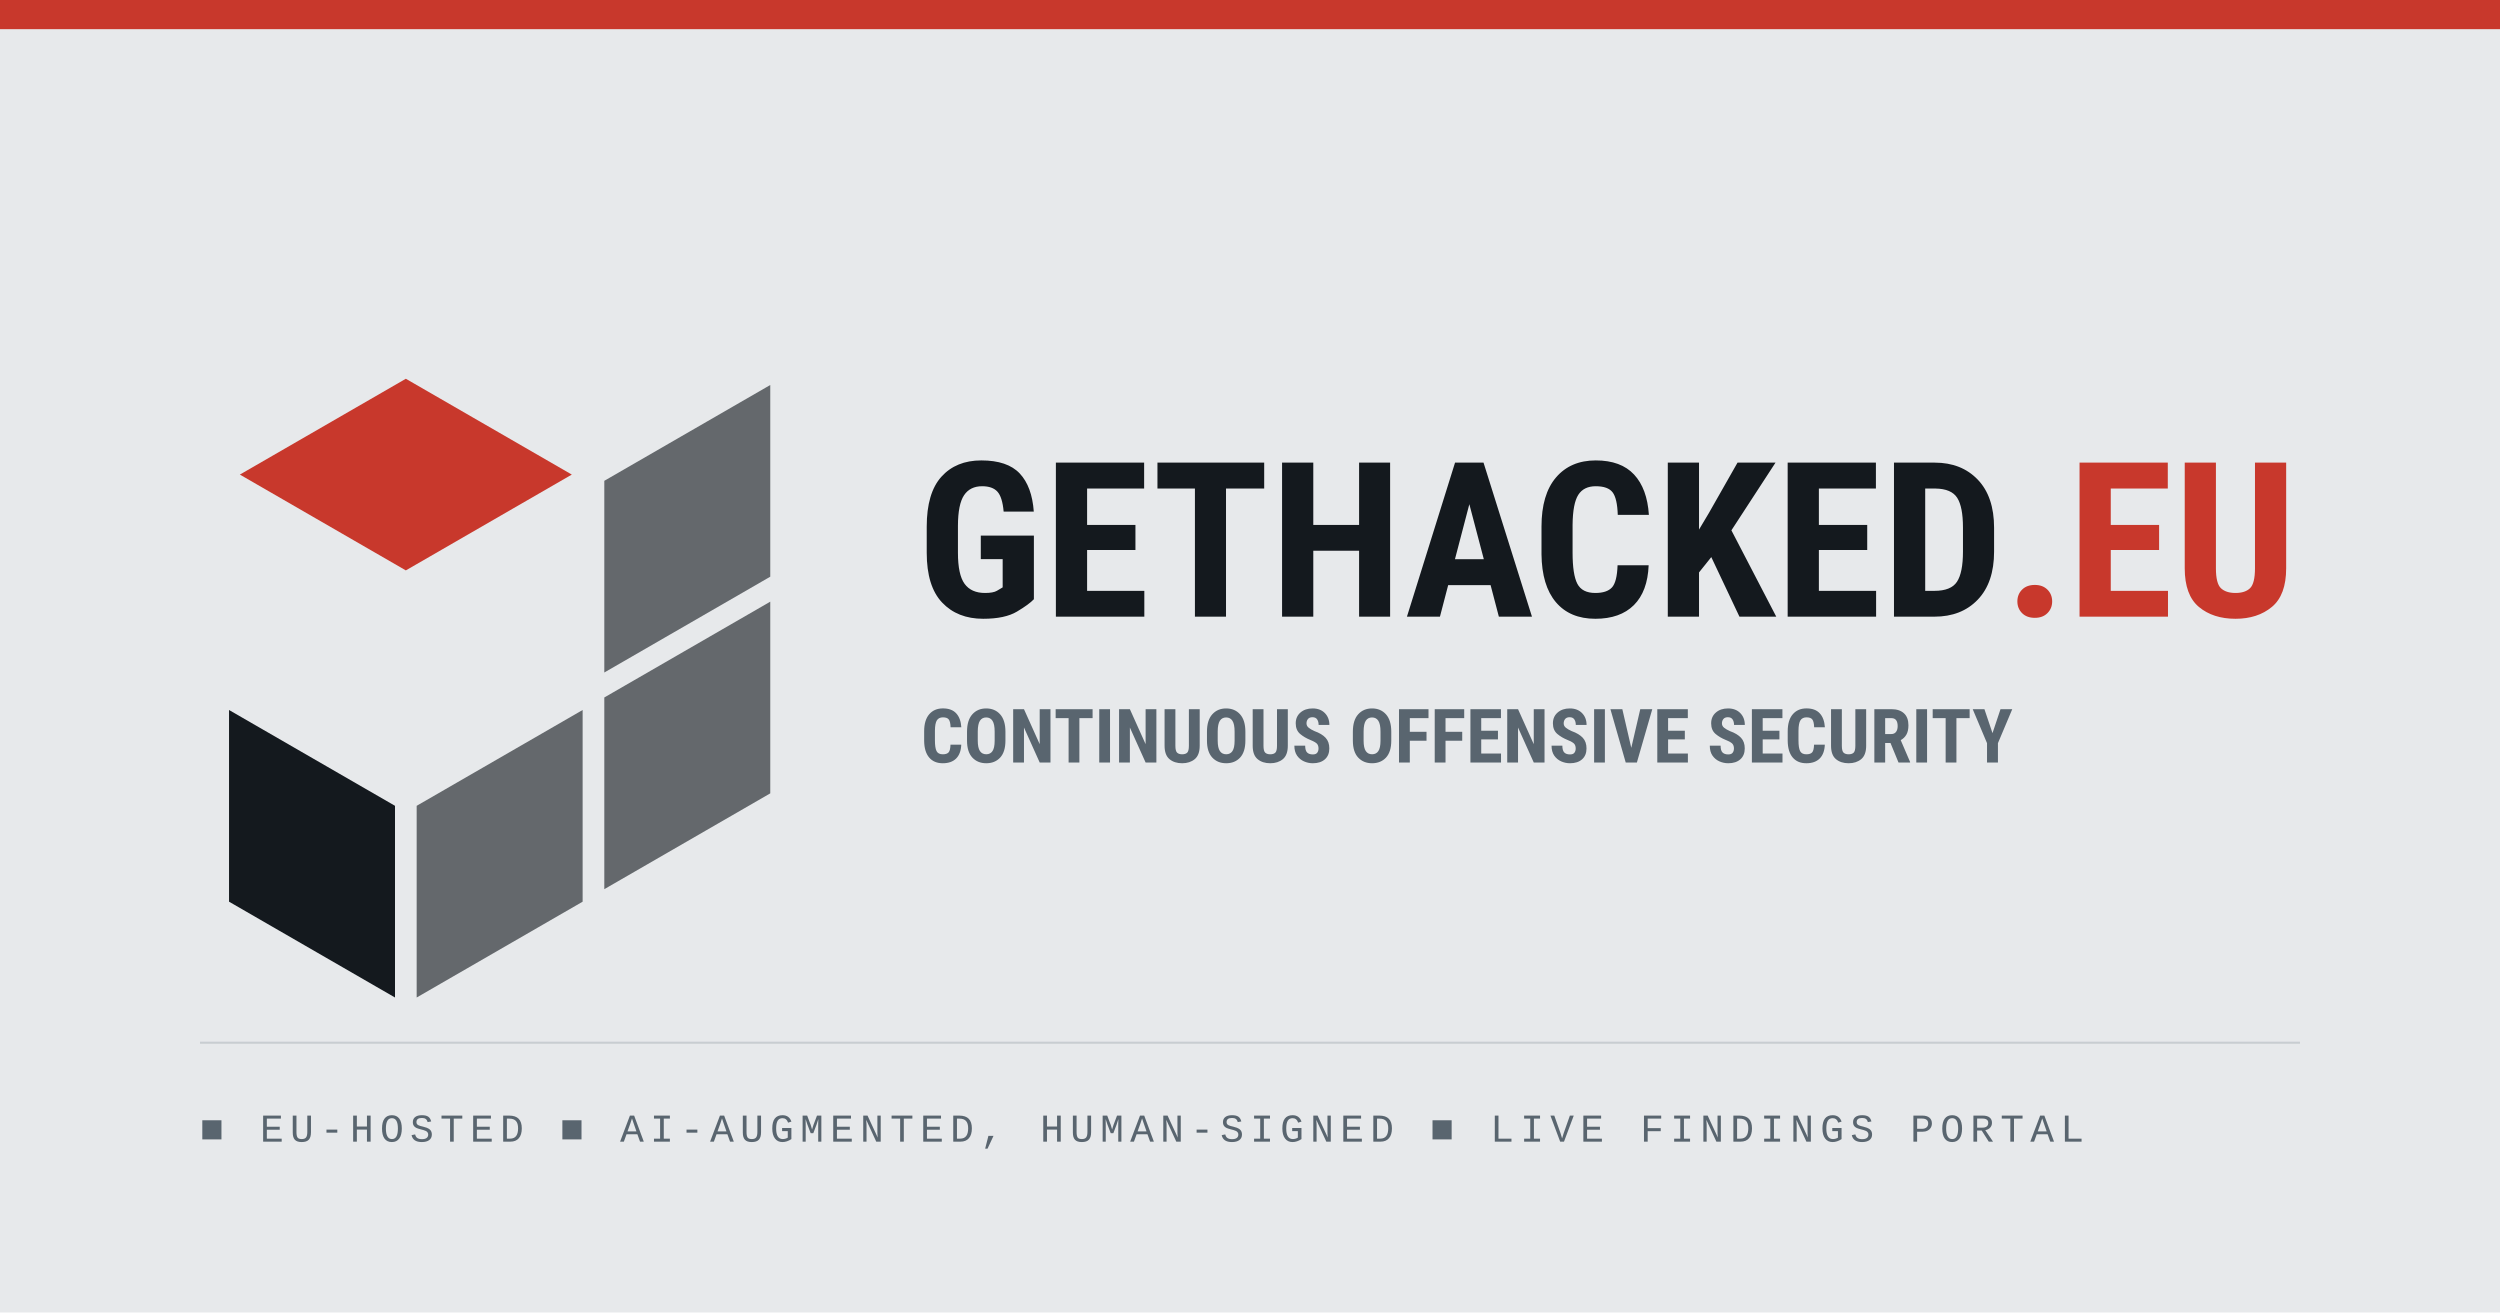
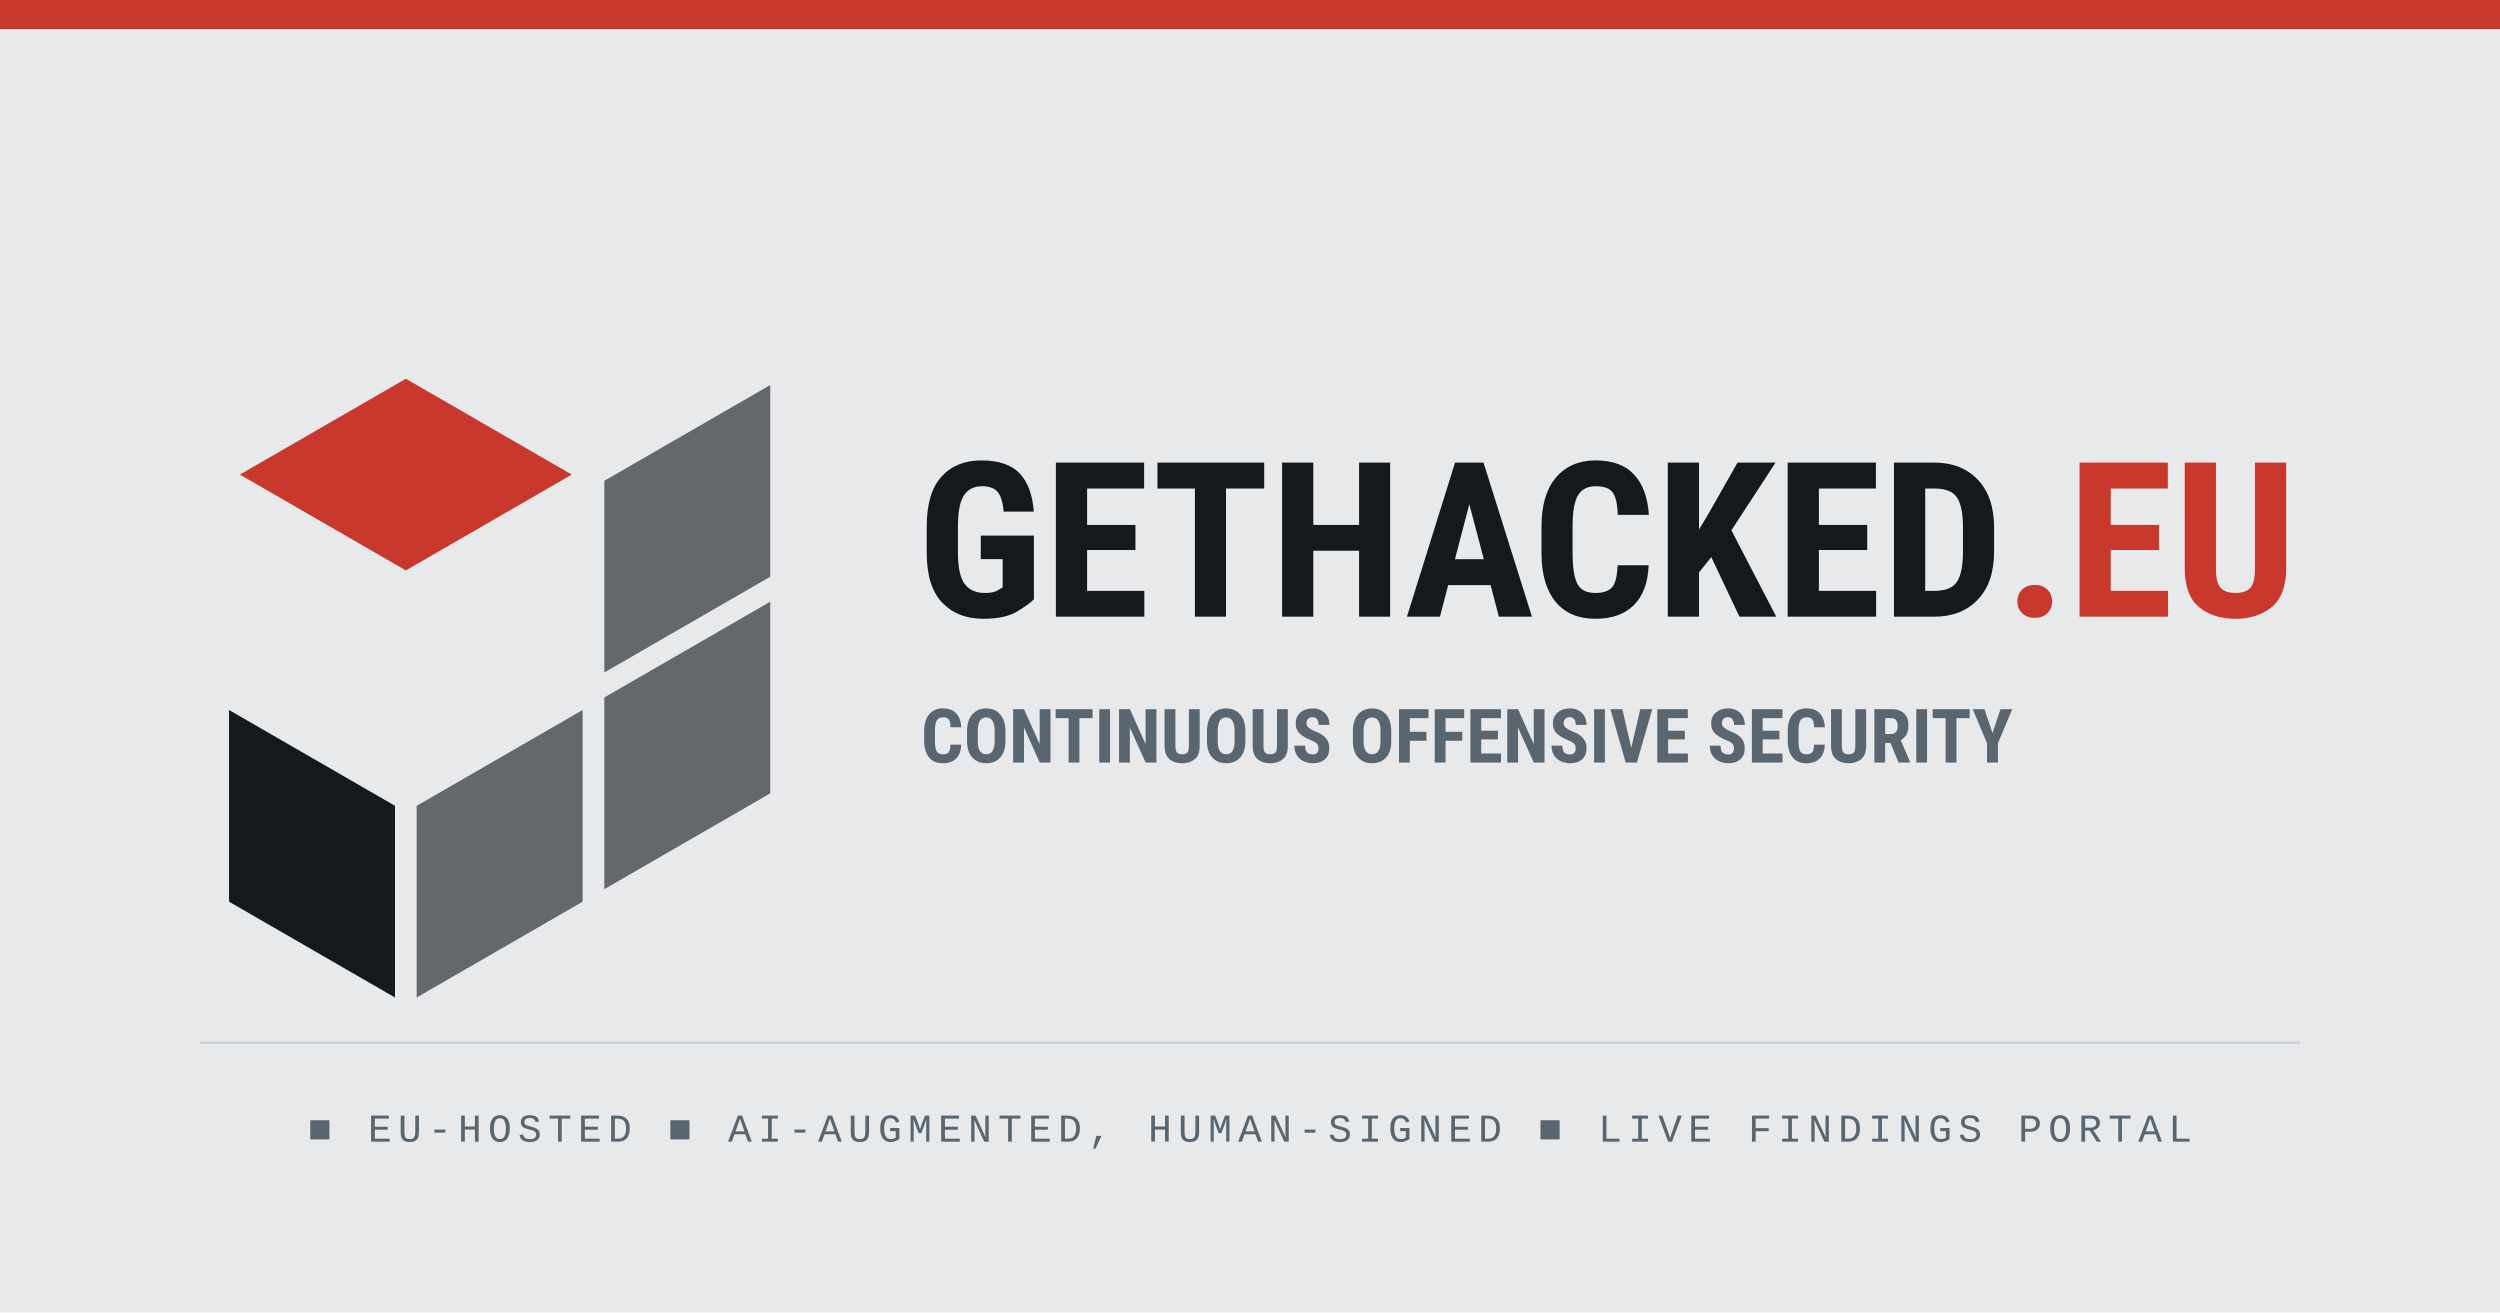
<svg xmlns="http://www.w3.org/2000/svg" width="1200" height="630" viewBox="0 0 1200 630" role="img" aria-label="GetHacked.eu — continuous offensive security">
  <rect width="1200" height="630" fill="#E7E9EB" />
  <rect y="0" width="1200" height="14" fill="#C8382C" />
  <g transform="translate(96 168) scale(2.6)">
    <g transform="translate(-62 -57)">
      <polygon fill="#C8382C" points="100,97.69 69.36,80 100,62.31 130.64,80" />
      <g fill="#14191E">
        <polygon points="98,141.15 67.36,123.46 67.36,158.85 98,176.54" />
        <polygon opacity=".62" points="102,141.15 132.64,123.46 132.64,158.85 102,176.54" />
        <polygon opacity=".62" points="136.64,81.15 167.28,63.46 167.28,98.85 136.64,116.54" />
        <polygon opacity=".62" points="136.64,121.15 167.28,103.46 167.28,138.85 136.64,156.54" />
      </g>
    </g>
  </g>
  <g font-family="'Arial Narrow','Liberation Sans Narrow','Roboto Condensed',Arial,sans-serif" font-weight="700">
    <text x="440" y="296" font-size="104" fill="#14191E" textLength="664" lengthAdjust="spacingAndGlyphs">GETHACKED<tspan fill="#C8382C">.EU</tspan>
    </text>
    <text x="442" y="366" font-size="36" fill="#59656F" textLength="600" lengthAdjust="spacingAndGlyphs">CONTINUOUS OFFENSIVE SECURITY</text>
  </g>
  <g font-family="ui-monospace,Menlo,Consolas,'Liberation Mono',monospace" font-size="19" fill="#59656F" letter-spacing="3">
-     <text x="96" y="548">■  EU-HOSTED      ■  AI-AUGMENTED, HUMAN-SIGNED      ■  LIVE FINDINGS PORTAL</text>
+     <text x="600" y="548" text-anchor="middle">■  EU-HOSTED      ■  AI-AUGMENTED, HUMAN-SIGNED      ■  LIVE FINDINGS PORTAL</text>
  </g>
  <rect x="96" y="500" width="1008" height="1" fill="#C8CDD1" />
</svg>
